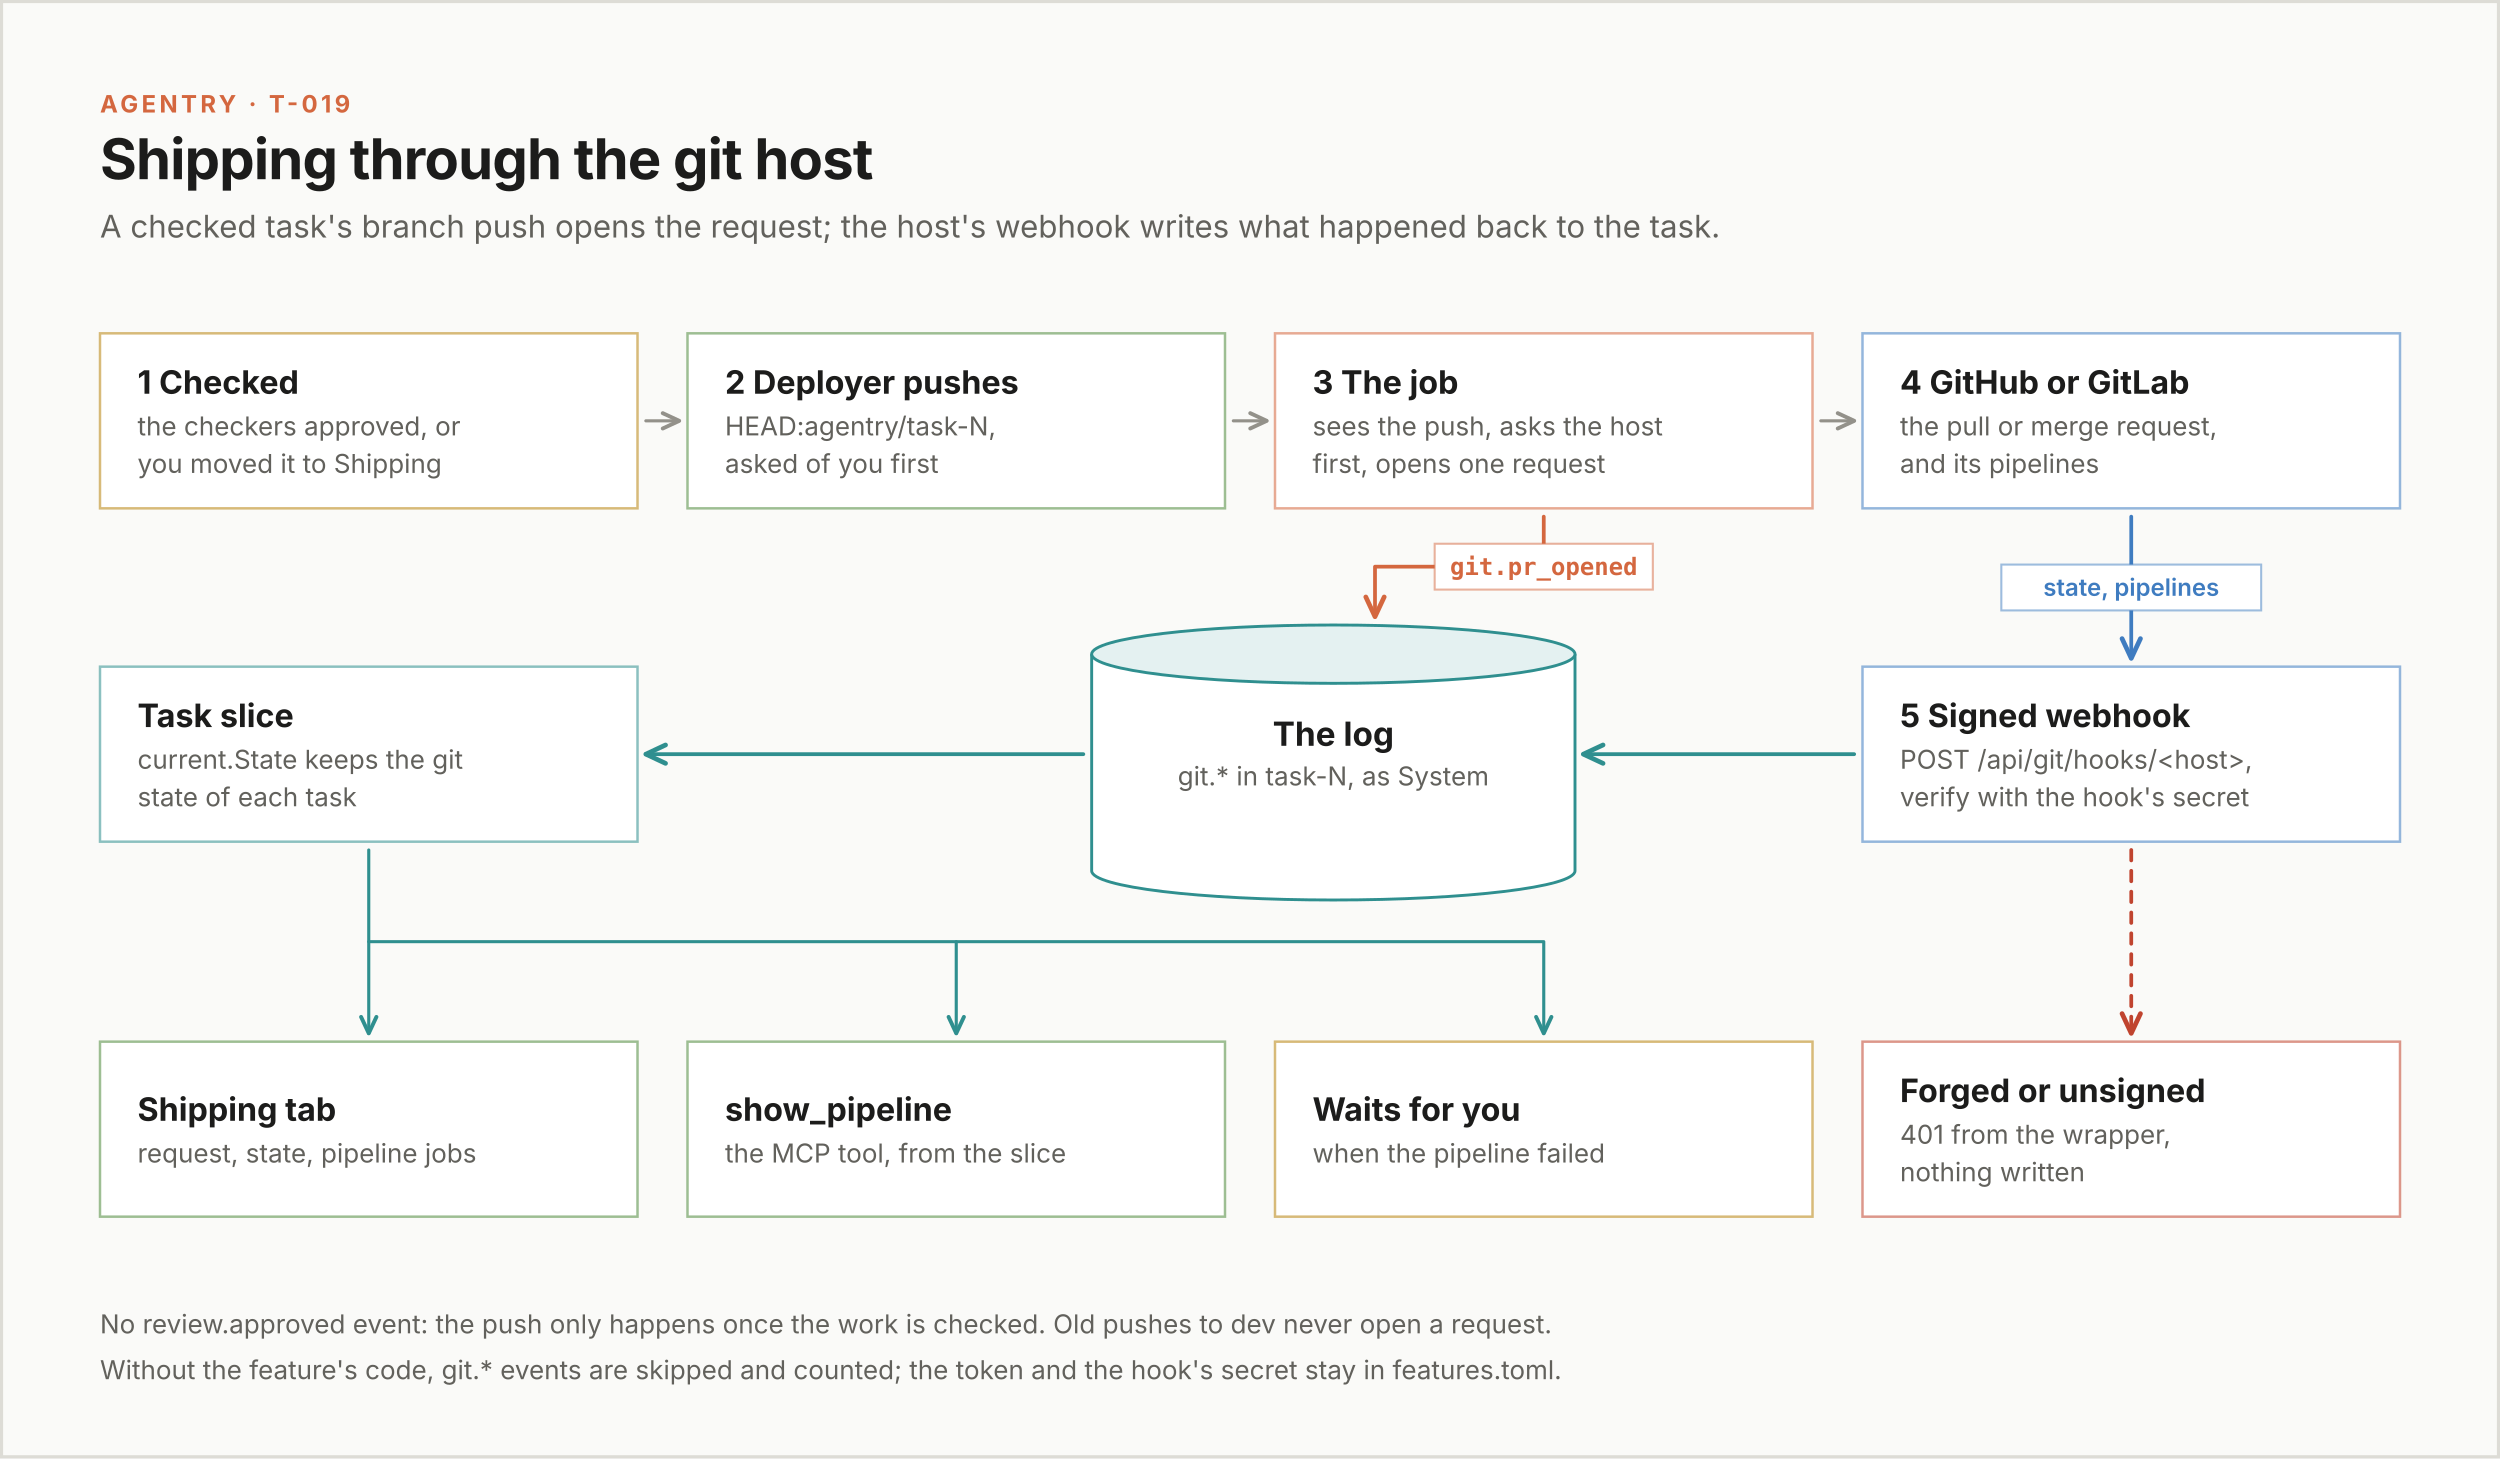
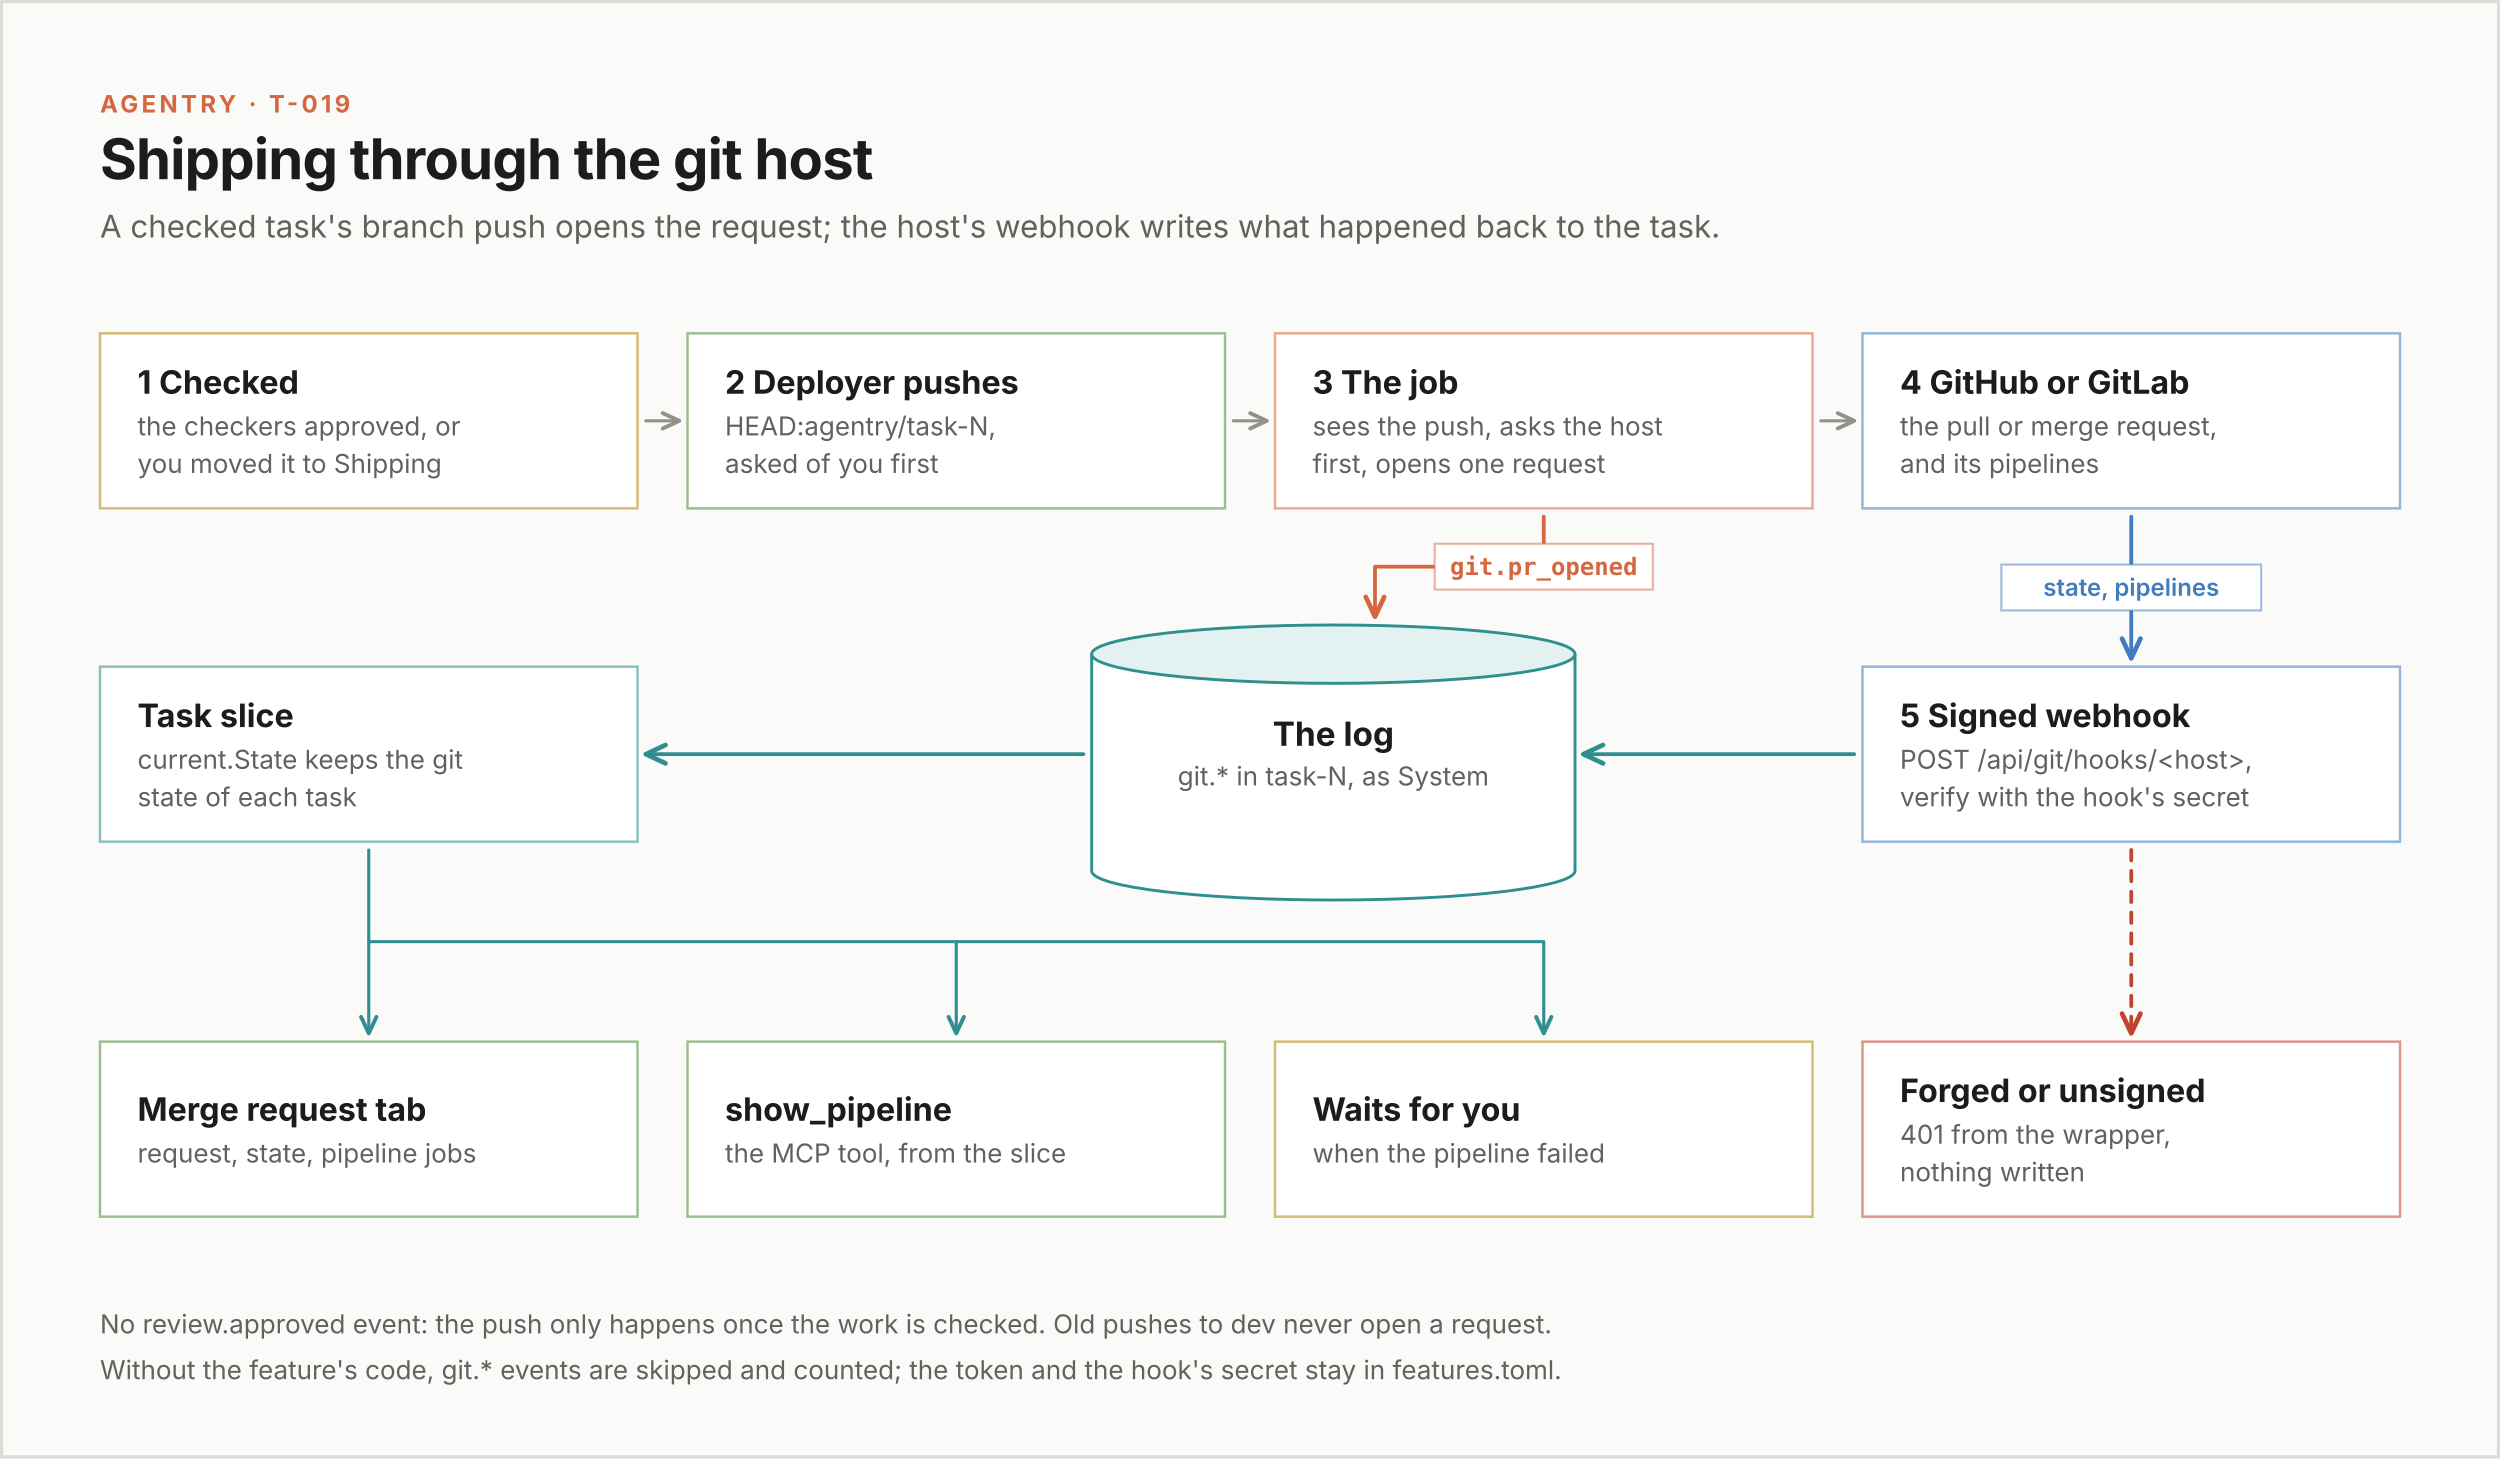
<svg xmlns="http://www.w3.org/2000/svg" viewBox="0 0 1200 700" width="1200" height="700" font-family="Inter, ui-sans-serif, -apple-system, 'Segoe UI', Helvetica, Arial, sans-serif" role="img" aria-label="Shipping through the git host">
  <defs>
    <marker id="a-clay" viewBox="0 0 10 10" refX="8.5" refY="5" markerWidth="7" markerHeight="7" orient="auto-start-reverse">
      <path d="M1,1.5 L8.5,5 L1,8.5" fill="none" stroke="#d4673f" stroke-width="1.8" stroke-linecap="round" stroke-linejoin="round" />
    </marker>
    <marker id="a-blue" viewBox="0 0 10 10" refX="8.5" refY="5" markerWidth="7" markerHeight="7" orient="auto-start-reverse">
      <path d="M1,1.5 L8.5,5 L1,8.5" fill="none" stroke="#3f7cc0" stroke-width="1.8" stroke-linecap="round" stroke-linejoin="round" />
    </marker>
    <marker id="a-green" viewBox="0 0 10 10" refX="8.5" refY="5" markerWidth="7" markerHeight="7" orient="auto-start-reverse">
      <path d="M1,1.5 L8.5,5 L1,8.5" fill="none" stroke="#4f8a3c" stroke-width="1.8" stroke-linecap="round" stroke-linejoin="round" />
    </marker>
    <marker id="a-amber" viewBox="0 0 10 10" refX="8.5" refY="5" markerWidth="7" markerHeight="7" orient="auto-start-reverse">
      <path d="M1,1.5 L8.5,5 L1,8.5" fill="none" stroke="#b7840d" stroke-width="1.8" stroke-linecap="round" stroke-linejoin="round" />
    </marker>
    <marker id="a-red" viewBox="0 0 10 10" refX="8.5" refY="5" markerWidth="7" markerHeight="7" orient="auto-start-reverse">
      <path d="M1,1.5 L8.5,5 L1,8.5" fill="none" stroke="#c0442f" stroke-width="1.8" stroke-linecap="round" stroke-linejoin="round" />
    </marker>
    <marker id="a-teal" viewBox="0 0 10 10" refX="8.5" refY="5" markerWidth="7" markerHeight="7" orient="auto-start-reverse">
      <path d="M1,1.5 L8.5,5 L1,8.5" fill="none" stroke="#2f8f8f" stroke-width="1.8" stroke-linecap="round" stroke-linejoin="round" />
    </marker>
    <marker id="a-muted" viewBox="0 0 10 10" refX="8.5" refY="5" markerWidth="7" markerHeight="7" orient="auto-start-reverse">
      <path d="M1,1.5 L8.5,5 L1,8.5" fill="none" stroke="#93918a" stroke-width="1.8" stroke-linecap="round" stroke-linejoin="round" />
    </marker>
  </defs>
  <rect width="1200" height="700" fill="#fafaf8" />
  <rect x="0.75" y="0.75" width="1198.5" height="698.5" fill="none" stroke="#dddcd6" stroke-width="1.5" />
  <text x="48" y="54" font-size="11.5" font-weight="700" letter-spacing="1.6" fill="#d4673f">AGENTRY · T-019</text>
  <text x="48" y="86" font-size="27" font-weight="700" fill="#1c1c1b" letter-spacing="-0.4">Shipping through the git host</text>
  <text x="48" y="114" font-size="15" fill="#62615c">A checked task's branch push opens the request; the host's webhook writes what happened back to the task.</text>
  <rect x="48" y="160" width="258" height="84" fill="#ffffff" stroke="#b7840d" stroke-opacity="0.55" stroke-width="1.2" />
  <text x="66" y="189.0" font-size="15.5" font-weight="650" fill="#1c1c1b">1  Checked</text>
  <text x="66" y="209.0" font-size="12.5" fill="#62615c">the checkers approved, or</text>
  <text x="66" y="227.0" font-size="12.5" fill="#62615c">you moved it to Shipping</text>
  <rect x="330" y="160" width="258" height="84" fill="#ffffff" stroke="#4f8a3c" stroke-opacity="0.55" stroke-width="1.2" />
  <text x="348" y="189.0" font-size="15.5" font-weight="650" fill="#1c1c1b">2  Deployer pushes</text>
  <text x="348" y="209.0" font-size="12.5" fill="#62615c">HEAD:agentry/task-N,</text>
  <text x="348" y="227.0" font-size="12.5" fill="#62615c">asked of you first</text>
  <rect x="612" y="160" width="258" height="84" fill="#ffffff" stroke="#d4673f" stroke-opacity="0.55" stroke-width="1.2" />
  <text x="630" y="189.0" font-size="15.5" font-weight="650" fill="#1c1c1b">3  The job</text>
  <text x="630" y="209.0" font-size="12.5" fill="#62615c">sees the push, asks the host</text>
  <text x="630" y="227.0" font-size="12.5" fill="#62615c">first, opens one request</text>
  <rect x="894" y="160" width="258" height="84" fill="#ffffff" stroke="#3f7cc0" stroke-opacity="0.55" stroke-width="1.2" />
  <text x="912" y="189.0" font-size="15.5" font-weight="650" fill="#1c1c1b">4  GitHub or GitLab</text>
  <text x="912" y="209.0" font-size="12.5" fill="#62615c">the pull or merge request,</text>
  <text x="912" y="227.0" font-size="12.5" fill="#62615c">and its pipelines</text>
  <path d="M310,202 H326" fill="none" stroke="#93918a" stroke-width="1.5" stroke-linecap="round" stroke-linejoin="round" marker-end="url(#a-muted)" />
  <path d="M592,202 H608" fill="none" stroke="#93918a" stroke-width="1.5" stroke-linecap="round" stroke-linejoin="round" marker-end="url(#a-muted)" />
  <path d="M874,202 H890" fill="none" stroke="#93918a" stroke-width="1.5" stroke-linecap="round" stroke-linejoin="round" marker-end="url(#a-muted)" />
  <rect x="894" y="320" width="258" height="84" fill="#ffffff" stroke="#3f7cc0" stroke-opacity="0.55" stroke-width="1.2" />
  <text x="912" y="349.0" font-size="15.5" font-weight="650" fill="#1c1c1b">5  Signed webhook</text>
  <text x="912" y="369.0" font-size="12.5" fill="#62615c">POST /api/git/hooks/&lt;host&gt;,</text>
  <text x="912" y="387.0" font-size="12.5" fill="#62615c">verify with the hook's secret</text>
  <path d="M1023,248 V316" fill="none" stroke="#3f7cc0" stroke-width="1.8" stroke-linecap="round" stroke-linejoin="round" marker-end="url(#a-blue)" />
  <rect x="960.64" y="271" width="124.72" height="22" fill="#ffffff" stroke="#3f7cc0" stroke-opacity="0.5" />
  <text x="1023" y="286" font-size="11.5" font-weight="600" text-anchor="middle" fill="#3f7cc0">state, pipelines</text>
  <path d="M524.0,314 V418 A116.0,14 0 0 0 756.0,418 V314" fill="#ffffff" stroke="#2f8f8f" stroke-width="1.4" />
  <ellipse cx="640" cy="314" rx="116.0" ry="14" fill="#e4f1f1" stroke="#2f8f8f" stroke-width="1.4" />
  <text x="640" y="358" font-size="16" font-weight="700" text-anchor="middle" fill="#1c1c1b">The log</text>
  <text x="640" y="377" font-size="12.5" text-anchor="middle" fill="#62615c">git.* in task-N, as System</text>
  <path d="M890,362 H760" fill="none" stroke="#2f8f8f" stroke-width="1.8" stroke-linecap="round" stroke-linejoin="round" marker-end="url(#a-teal)" />
  <path d="M741,248 V272 H660 V296" fill="none" stroke="#d4673f" stroke-width="1.8" stroke-linecap="round" stroke-linejoin="round" marker-end="url(#a-clay)" />
  <rect x="688.645" y="261" width="104.71" height="22" fill="#ffffff" stroke="#d4673f" stroke-opacity="0.5" />
  <text x="741" y="276" font-size="11.5" font-weight="600" text-anchor="middle" font-family="ui-monospace, 'SF Mono', Menlo, Consolas, monospace" fill="#d4673f">git.pr_opened</text>
  <rect x="48" y="320" width="258" height="84" fill="#ffffff" stroke="#2f8f8f" stroke-opacity="0.55" stroke-width="1.2" />
  <text x="66" y="349.0" font-size="15.5" font-weight="650" fill="#1c1c1b">Task slice</text>
  <text x="66" y="369.0" font-size="12.5" fill="#62615c">current.State keeps the git</text>
  <text x="66" y="387.0" font-size="12.5" fill="#62615c">state of each task</text>
  <path d="M520,362 H310" fill="none" stroke="#2f8f8f" stroke-width="1.8" stroke-linecap="round" stroke-linejoin="round" marker-end="url(#a-teal)" />
  <rect x="48" y="500" width="258" height="84" fill="#ffffff" stroke="#4f8a3c" stroke-opacity="0.55" stroke-width="1.2" />
-   <text x="66" y="538.0" font-size="15.5" font-weight="650" fill="#1c1c1b">Shipping tab</text>
+   <text x="66" y="538.0" font-size="15.5" font-weight="650" fill="#1c1c1b">Merge request tab</text>
  <text x="66" y="558.0" font-size="12.5" fill="#62615c">request, state, pipeline jobs</text>
  <rect x="330" y="500" width="258" height="84" fill="#ffffff" stroke="#4f8a3c" stroke-opacity="0.55" stroke-width="1.2" />
  <text x="348" y="538.0" font-size="15.5" font-weight="650" fill="#1c1c1b">show_pipeline</text>
  <text x="348" y="558.0" font-size="12.5" fill="#62615c">the MCP tool, from the slice</text>
  <rect x="612" y="500" width="258" height="84" fill="#ffffff" stroke="#b7840d" stroke-opacity="0.55" stroke-width="1.2" />
  <text x="630" y="538.0" font-size="15.5" font-weight="650" fill="#1c1c1b">Waits for you</text>
  <text x="630" y="558.0" font-size="12.5" fill="#62615c">when the pipeline failed</text>
  <path d="M177,408 V496" fill="none" stroke="#2f8f8f" stroke-width="1.5" stroke-linecap="round" stroke-linejoin="round" marker-end="url(#a-teal)" />
  <path d="M177,452 H459 V496" fill="none" stroke="#2f8f8f" stroke-width="1.5" stroke-linecap="round" stroke-linejoin="round" marker-end="url(#a-teal)" />
  <path d="M459,452 H741 V496" fill="none" stroke="#2f8f8f" stroke-width="1.5" stroke-linecap="round" stroke-linejoin="round" marker-end="url(#a-teal)" />
  <rect x="894" y="500" width="258" height="84" fill="#ffffff" stroke="#c0442f" stroke-opacity="0.55" stroke-width="1.2" />
  <text x="912" y="529.0" font-size="15.5" font-weight="650" fill="#1c1c1b">Forged or unsigned</text>
  <text x="912" y="549.0" font-size="12.5" fill="#62615c">401 from the wrapper,</text>
  <text x="912" y="567.0" font-size="12.5" fill="#62615c">nothing written</text>
  <path d="M1023,408 V496" fill="none" stroke="#c0442f" stroke-width="1.8" stroke-linecap="round" stroke-linejoin="round" stroke-dasharray="5 5" marker-end="url(#a-red)" />
  <text x="48" y="640" font-size="12.5" font-weight="400" text-anchor="start" fill="#62615c">No review.approved event: the push only happens once the work is checked. Old pushes to dev never open a request.</text>
  <text x="48" y="662" font-size="12.5" font-weight="400" text-anchor="start" fill="#62615c">Without the feature's code, git.* events are skipped and counted; the token and the hook's secret stay in features.toml.</text>
</svg>
